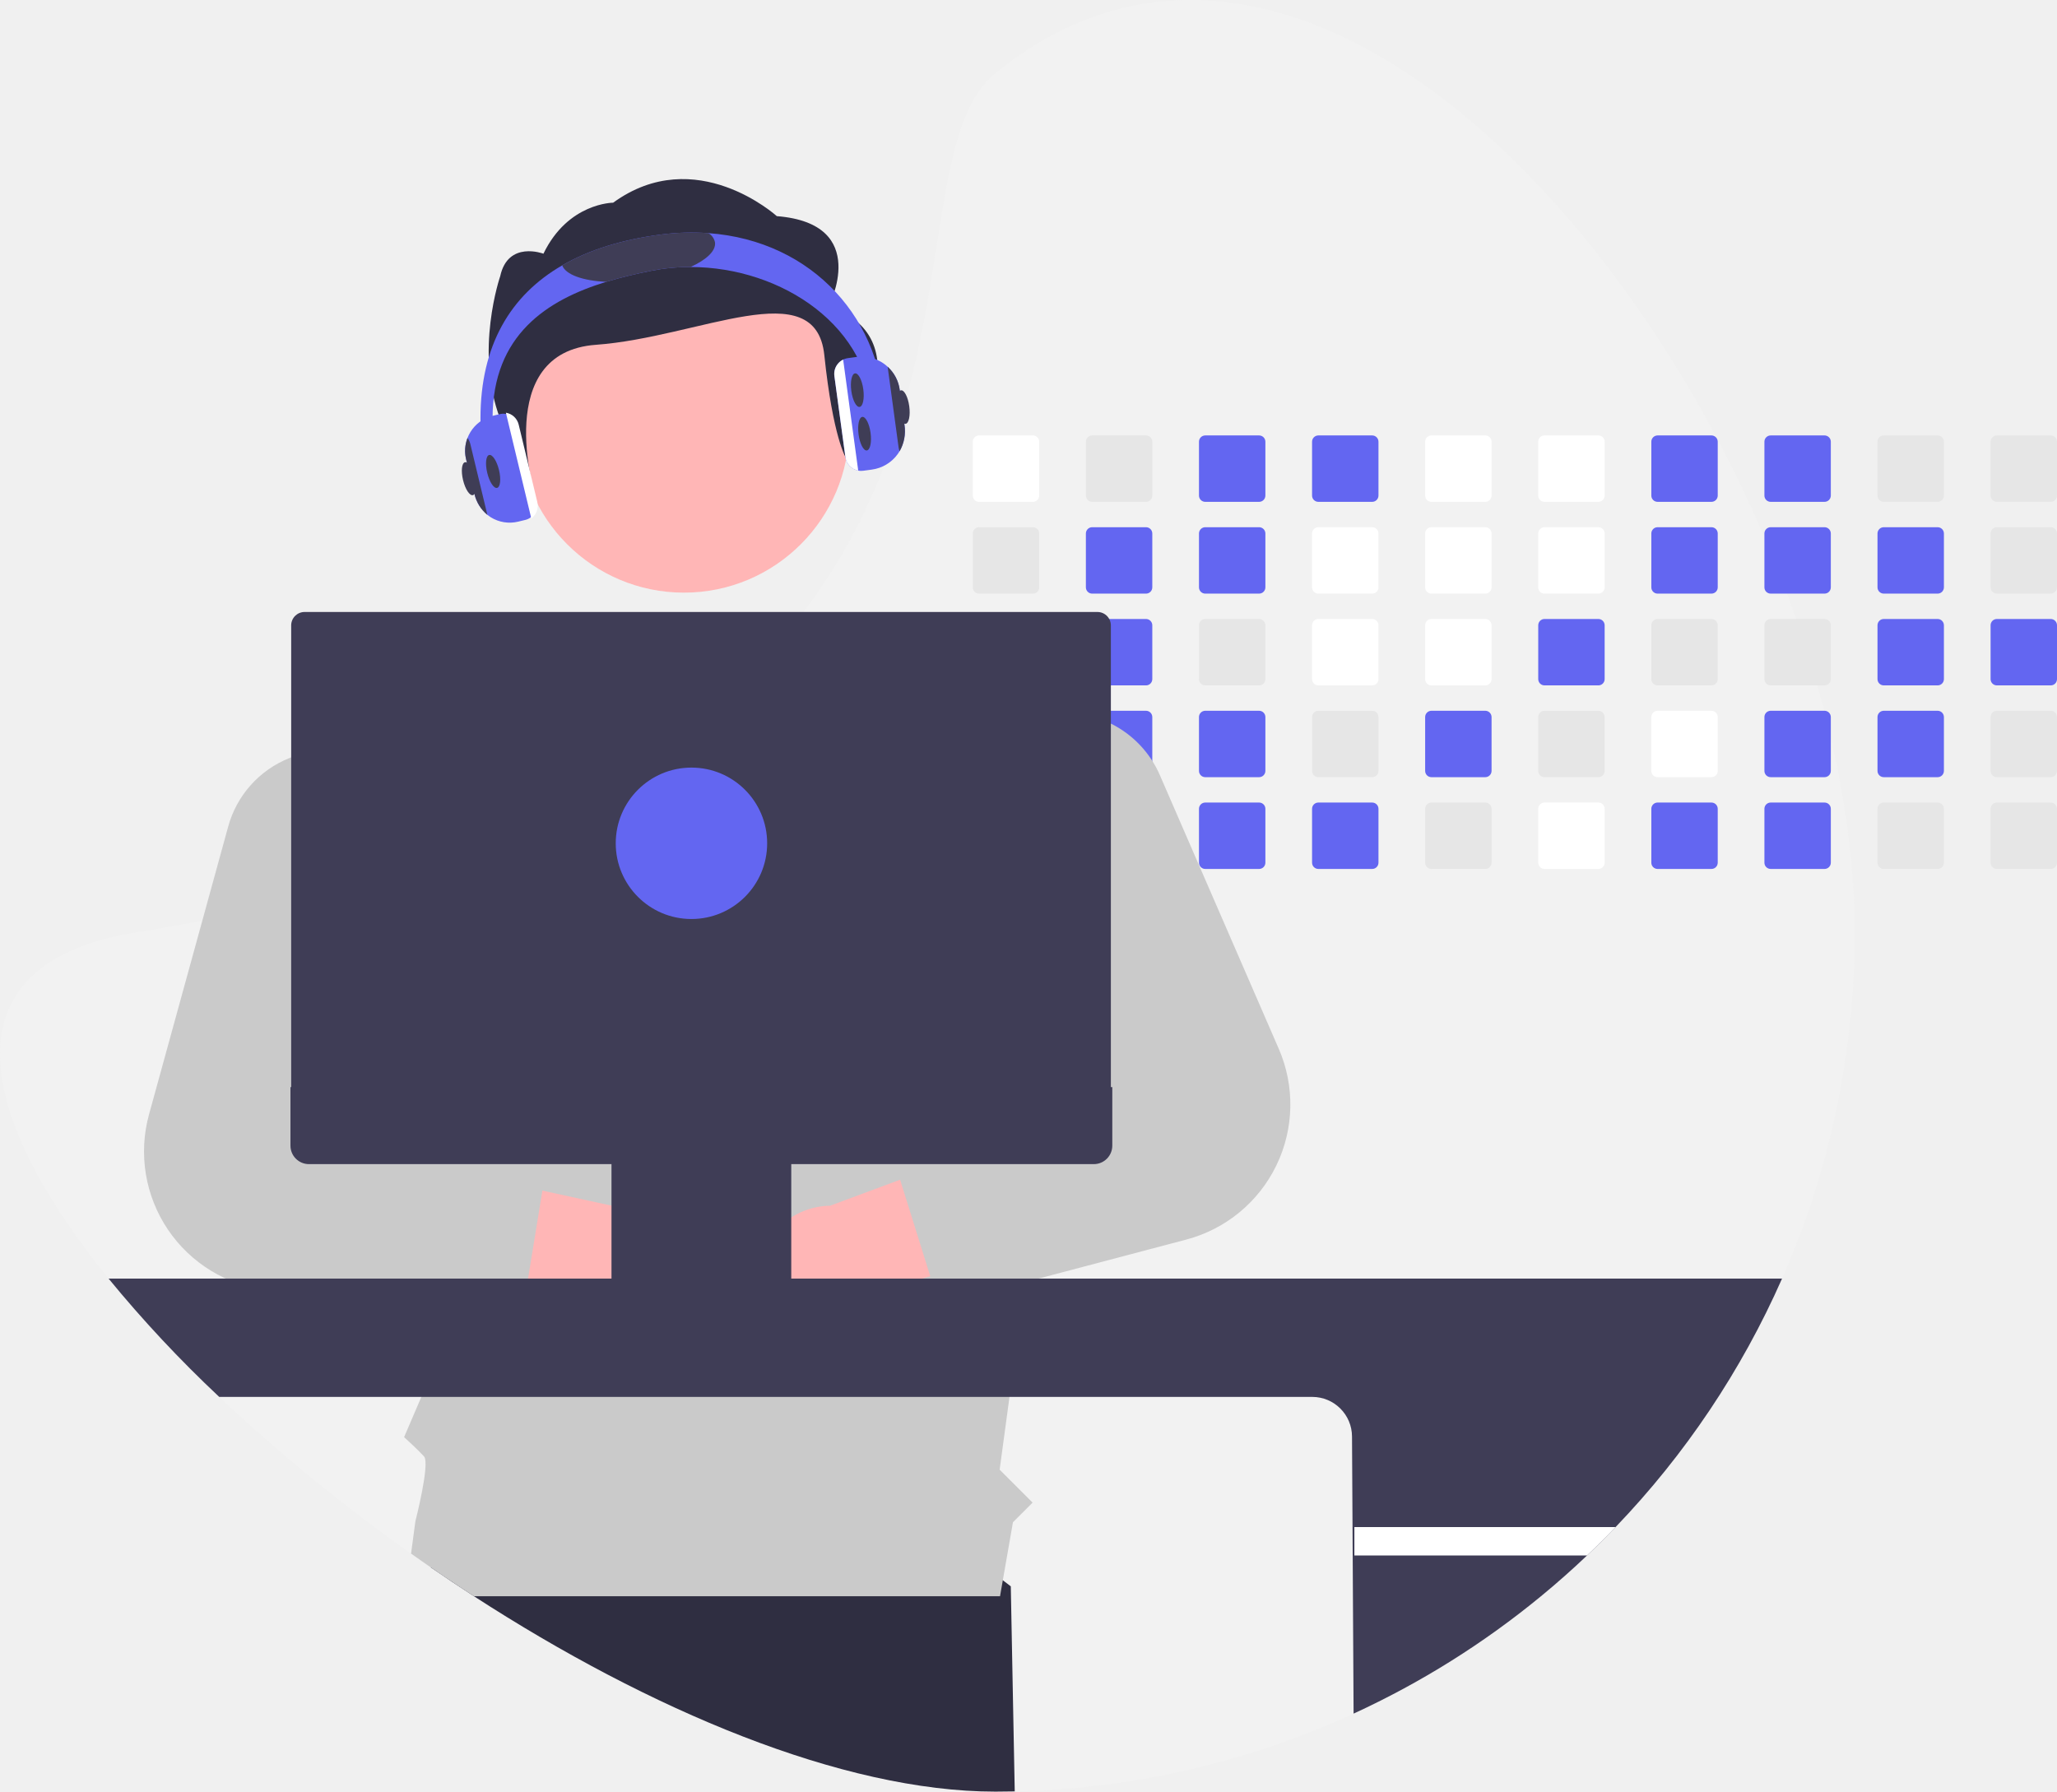
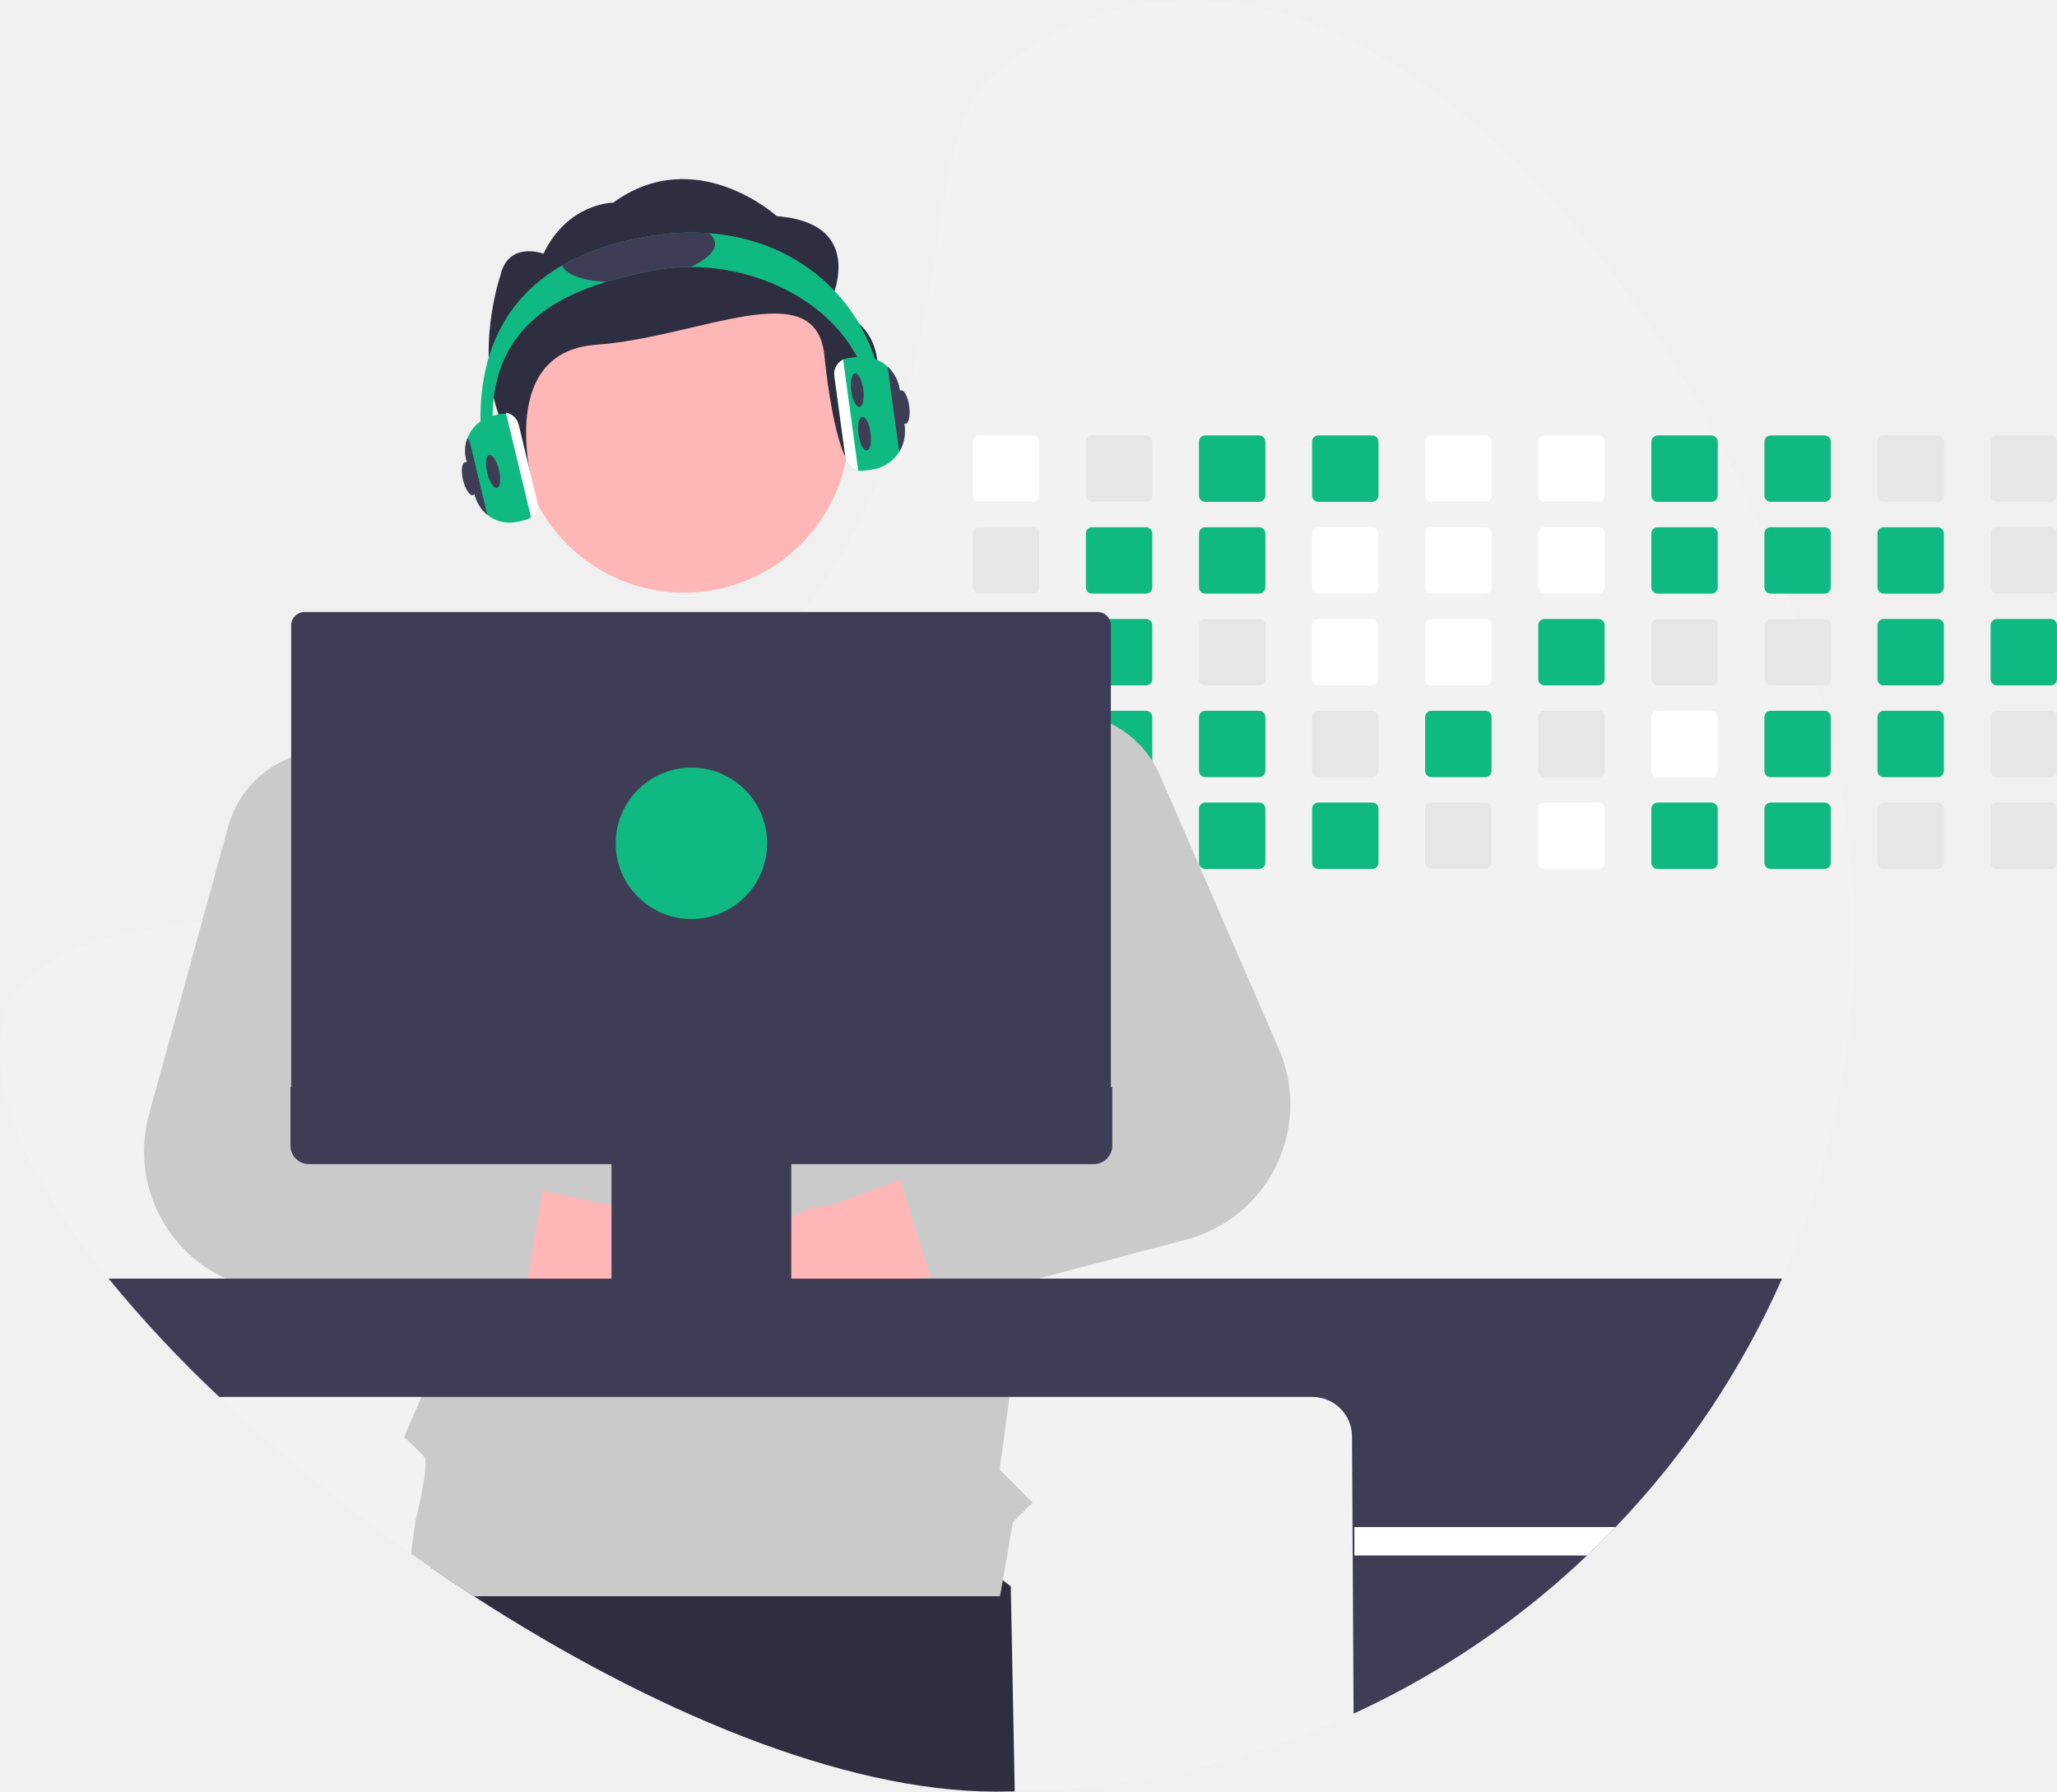
<svg xmlns="http://www.w3.org/2000/svg" data-name="Layer 1" viewBox="0 0 850.538 740.83">
  <path d="M941.609,465.125a354.21,354.21,0,0,1-98.85,245.9q-5.745,6.015-11.8,11.74-9.225,8.775-19.07,16.87a353.934,353.934,0,0,1-217.58,80.69q-3.975.09-7.98.09c-63.43,0-143.21-33.88-215.61-80.78q-8.985-5.82-17.81-11.91-4.125-2.82-8.21-5.72a730.43,730.43,0,0,1-79.32-64.8,514.116,514.116,0,0,1-45.75-48.92c-55.63-68.62-67.9-130.45,11.41-143.16q14.085-2.25,27.34-4.81,19.2-3.69,36.75-7.97,23.64-5.745,44.42-12.46,6.99-2.25,13.66-4.59c65.74-23.09,109.74-53.2,139.69-85.87q7.62-8.295,14.05-16.79a236.055,236.055,0,0,0,17.83-27.12,254.898,254.898,0,0,0,18.41-41.05l.27-.78c23.83-68.74,16.58-132.5,42.87-153.84,112.38-91.23,252.29,38.69,317.96,191.9q4.965,11.58,9.34,23.3,1.965,5.235,3.79,10.49,4.8,13.695,8.71,27.46,1.5,5.25,2.86,10.49c.97,3.77,1.9,7.53,2.76,11.29C938.139,412.305,941.609,439.455,941.609,465.125Z" transform="translate(-174.731 -79.58524)" fill="#f2f2f2" />
  <path d="M594.309,820.325q-3.975.09-7.98.09c-63.43,0-143.21-33.88-215.61-80.78q-8.985-5.82-17.81-11.91l5.16-31.4,156.21-20.74,78.4,59.95Z" transform="translate(-174.731 -79.58524)" fill="#2f2e41" />
  <path d="M601.829,259.635h-22.26a2.601,2.601,0,0,0-2.6,2.6v22.27a2.593,2.593,0,0,0,2.6,2.59h22.26a2.599,2.599,0,0,0,2.6-2.59v-22.27A2.608,2.608,0,0,0,601.829,259.635Z" transform="translate(-174.731 -79.58524)" fill="#fff" />
  <path d="M601.829,297.585h-22.26a2.601,2.601,0,0,0-2.6,2.6v22.27a2.593,2.593,0,0,0,2.6,2.59h22.26a2.599,2.599,0,0,0,2.6-2.59v-22.27A2.608,2.608,0,0,0,601.829,297.585Z" transform="translate(-174.731 -79.58524)" fill="#e6e6e6" />
  <path d="M601.829,335.535h-22.26a2.601,2.601,0,0,0-2.6,2.6v22.26a2.595,2.595,0,0,0,2.6,2.6h22.26a2.601,2.601,0,0,0,2.6-2.6v-22.26A2.608,2.608,0,0,0,601.829,335.535Z" transform="translate(-174.731 -79.58524)" fill="#e6e6e6" />
  <path d="M604.389,375.625a2.617,2.617,0,0,0-2.56-2.14h-22.26a2.601,2.601,0,0,0-2.6,2.6v22.26a2.595,2.595,0,0,0,2.6,2.6h22.26a2.601,2.601,0,0,0,2.6-2.6v-22.26A2.313,2.313,0,0,0,604.389,375.625Z" transform="translate(-174.731 -79.58524)" fill="#e6e6e6" />
  <path d="M602.839,411.635a2.634,2.634,0,0,0-1.01-.2h-22.26a2.595,2.595,0,0,0-2.6,2.6v22.26a2.588,2.588,0,0,0,2.6,2.6h22.26a2.601,2.601,0,0,0,2.6-2.6v-22.26A2.616,2.616,0,0,0,602.839,411.635Z" transform="translate(-174.731 -79.58524)" fill="#e6e6e6" />
  <path d="M648.589,259.635h-22.26a2.601,2.601,0,0,0-2.6,2.6v22.27a2.593,2.593,0,0,0,2.6,2.59h22.26a2.599,2.599,0,0,0,2.6-2.59v-22.27A2.608,2.608,0,0,0,648.589,259.635Z" transform="translate(-174.731 -79.58524)" fill="#e6e6e6" />
-   <path d="M648.589,297.585h-22.26a2.601,2.601,0,0,0-2.6,2.6v22.27a2.593,2.593,0,0,0,2.6,2.59h22.26a2.599,2.599,0,0,0,2.6-2.59v-22.27A2.608,2.608,0,0,0,648.589,297.585Z" transform="translate(-174.731 -79.58524)" fill="#6366f1" />
-   <path d="M648.589,335.535h-22.26a2.601,2.601,0,0,0-2.6,2.6v22.26a2.595,2.595,0,0,0,2.6,2.6h22.26a2.601,2.601,0,0,0,2.6-2.6v-22.26A2.608,2.608,0,0,0,648.589,335.535Z" transform="translate(-174.731 -79.58524)" fill="#6366f1" />
-   <path d="M648.589,373.485h-22.26a2.593,2.593,0,0,0-2.46,1.78,2.478,2.478,0,0,0-.14.82v22.26a2.595,2.595,0,0,0,2.6,2.6h22.26a2.601,2.601,0,0,0,2.6-2.6v-22.26A2.608,2.608,0,0,0,648.589,373.485Z" transform="translate(-174.731 -79.58524)" fill="#6366f1" />
+   <path d="M648.589,297.585h-22.26a2.601,2.601,0,0,0-2.6,2.6v22.27a2.593,2.593,0,0,0,2.6,2.59h22.26a2.599,2.599,0,0,0,2.6-2.59v-22.27A2.608,2.608,0,0,0,648.589,297.585Z" transform="translate(-174.731 -79.58524)" fill="#10b981" />
+   <path d="M648.589,335.535h-22.26a2.601,2.601,0,0,0-2.6,2.6v22.26a2.595,2.595,0,0,0,2.6,2.6h22.26a2.601,2.601,0,0,0,2.6-2.6v-22.26A2.608,2.608,0,0,0,648.589,335.535Z" transform="translate(-174.731 -79.58524)" fill="#10b981" />
+   <path d="M648.589,373.485h-22.26a2.593,2.593,0,0,0-2.46,1.78,2.478,2.478,0,0,0-.14.82v22.26a2.595,2.595,0,0,0,2.6,2.6h22.26a2.601,2.601,0,0,0,2.6-2.6v-22.26A2.608,2.608,0,0,0,648.589,373.485Z" transform="translate(-174.731 -79.58524)" fill="#10b981" />
  <path d="M648.589,411.435h-22.26a2.595,2.595,0,0,0-2.6,2.6v22.26a2.595,2.595,0,0,0,2.6,2.6h22.26a2.601,2.601,0,0,0,2.6-2.6v-22.26A2.601,2.601,0,0,0,648.589,411.435Z" transform="translate(-174.731 -79.58524)" fill="#e6e6e6" />
-   <path d="M695.349,259.635h-22.26a2.601,2.601,0,0,0-2.6,2.6v22.27a2.593,2.593,0,0,0,2.6,2.59h22.26a2.599,2.599,0,0,0,2.6-2.59v-22.27A2.608,2.608,0,0,0,695.349,259.635Z" transform="translate(-174.731 -79.58524)" fill="#6366f1" />
-   <path d="M695.349,297.585h-22.26a2.601,2.601,0,0,0-2.6,2.6v22.27a2.593,2.593,0,0,0,2.6,2.59h22.26a2.599,2.599,0,0,0,2.6-2.59v-22.27A2.608,2.608,0,0,0,695.349,297.585Z" transform="translate(-174.731 -79.58524)" fill="#6366f1" />
+   <path d="M695.349,259.635h-22.26a2.601,2.601,0,0,0-2.6,2.6v22.27a2.593,2.593,0,0,0,2.6,2.59h22.26a2.599,2.599,0,0,0,2.6-2.59v-22.27A2.608,2.608,0,0,0,695.349,259.635Z" transform="translate(-174.731 -79.58524)" fill="#10b981" />
+   <path d="M695.349,297.585h-22.26a2.601,2.601,0,0,0-2.6,2.6v22.27a2.593,2.593,0,0,0,2.6,2.59h22.26a2.599,2.599,0,0,0,2.6-2.59v-22.27A2.608,2.608,0,0,0,695.349,297.585Z" transform="translate(-174.731 -79.58524)" fill="#10b981" />
  <path d="M695.349,335.535h-22.26a2.601,2.601,0,0,0-2.6,2.6v22.26a2.595,2.595,0,0,0,2.6,2.6h22.26a2.601,2.601,0,0,0,2.6-2.6v-22.26A2.608,2.608,0,0,0,695.349,335.535Z" transform="translate(-174.731 -79.58524)" fill="#e6e6e6" />
-   <path d="M695.349,373.485h-22.26a2.601,2.601,0,0,0-2.6,2.6v22.26a2.595,2.595,0,0,0,2.6,2.6h22.26a2.601,2.601,0,0,0,2.6-2.6v-22.26A2.608,2.608,0,0,0,695.349,373.485Z" transform="translate(-174.731 -79.58524)" fill="#6366f1" />
-   <path d="M695.349,411.435h-22.26a2.595,2.595,0,0,0-2.6,2.6v22.26a2.595,2.595,0,0,0,2.6,2.6h22.26a2.601,2.601,0,0,0,2.6-2.6v-22.26A2.601,2.601,0,0,0,695.349,411.435Z" transform="translate(-174.731 -79.58524)" fill="#6366f1" />
-   <path d="M742.109,259.635h-22.26a2.601,2.601,0,0,0-2.6,2.6v22.27a2.593,2.593,0,0,0,2.6,2.59h22.26a2.599,2.599,0,0,0,2.6-2.59v-22.27A2.608,2.608,0,0,0,742.109,259.635Z" transform="translate(-174.731 -79.58524)" fill="#6366f1" />
+   <path d="M695.349,373.485h-22.26a2.601,2.601,0,0,0-2.6,2.6v22.26a2.595,2.595,0,0,0,2.6,2.6h22.26a2.601,2.601,0,0,0,2.6-2.6v-22.26A2.608,2.608,0,0,0,695.349,373.485Z" transform="translate(-174.731 -79.58524)" fill="#10b981" />
+   <path d="M695.349,411.435h-22.26a2.595,2.595,0,0,0-2.6,2.6v22.26a2.595,2.595,0,0,0,2.6,2.6h22.26a2.601,2.601,0,0,0,2.6-2.6v-22.26A2.601,2.601,0,0,0,695.349,411.435Z" transform="translate(-174.731 -79.58524)" fill="#10b981" />
+   <path d="M742.109,259.635h-22.26a2.601,2.601,0,0,0-2.6,2.6v22.27a2.593,2.593,0,0,0,2.6,2.59h22.26a2.599,2.599,0,0,0,2.6-2.59v-22.27A2.608,2.608,0,0,0,742.109,259.635Z" transform="translate(-174.731 -79.58524)" fill="#10b981" />
  <path d="M742.109,297.585h-22.26a2.601,2.601,0,0,0-2.6,2.6v22.27a2.593,2.593,0,0,0,2.6,2.59h22.26a2.599,2.599,0,0,0,2.6-2.59v-22.27A2.608,2.608,0,0,0,742.109,297.585Z" transform="translate(-174.731 -79.58524)" fill="#fff" />
  <path d="M742.109,335.535h-22.26a2.601,2.601,0,0,0-2.6,2.6v22.26a2.595,2.595,0,0,0,2.6,2.6h22.26a2.601,2.601,0,0,0,2.6-2.6v-22.26A2.608,2.608,0,0,0,742.109,335.535Z" transform="translate(-174.731 -79.58524)" fill="#fff" />
  <path d="M742.109,373.485h-22.26a2.601,2.601,0,0,0-2.6,2.6v22.26a2.595,2.595,0,0,0,2.6,2.6h22.26a2.601,2.601,0,0,0,2.6-2.6v-22.26A2.608,2.608,0,0,0,742.109,373.485Z" transform="translate(-174.731 -79.58524)" fill="#e6e6e6" />
-   <path d="M742.109,411.435h-22.26a2.595,2.595,0,0,0-2.6,2.6v22.26a2.595,2.595,0,0,0,2.6,2.6h22.26a2.601,2.601,0,0,0,2.6-2.6v-22.26A2.601,2.601,0,0,0,742.109,411.435Z" transform="translate(-174.731 -79.58524)" fill="#6366f1" />
+   <path d="M742.109,411.435h-22.26a2.595,2.595,0,0,0-2.6,2.6v22.26a2.595,2.595,0,0,0,2.6,2.6h22.26a2.601,2.601,0,0,0,2.6-2.6v-22.26A2.601,2.601,0,0,0,742.109,411.435Z" transform="translate(-174.731 -79.58524)" fill="#10b981" />
  <path d="M788.869,259.635h-22.27a2.599,2.599,0,0,0-2.59,2.6v22.27a2.591,2.591,0,0,0,2.59,2.59h22.27a2.599,2.599,0,0,0,2.6-2.59v-22.27A2.608,2.608,0,0,0,788.869,259.635Z" transform="translate(-174.731 -79.58524)" fill="#fff" />
  <path d="M788.869,297.585h-22.27a2.599,2.599,0,0,0-2.59,2.6v22.27a2.59,2.59,0,0,0,2.59,2.59h22.27a2.599,2.599,0,0,0,2.6-2.59v-22.27A2.608,2.608,0,0,0,788.869,297.585Z" transform="translate(-174.731 -79.58524)" fill="#fff" />
  <path d="M788.869,335.535h-22.27a2.599,2.599,0,0,0-2.59,2.6v22.26a2.593,2.593,0,0,0,2.59,2.6h22.27a2.601,2.601,0,0,0,2.6-2.6v-22.26A2.608,2.608,0,0,0,788.869,335.535Z" transform="translate(-174.731 -79.58524)" fill="#fff" />
-   <path d="M788.869,373.485h-22.27a2.599,2.599,0,0,0-2.59,2.6v22.26a2.593,2.593,0,0,0,2.59,2.6h22.27a2.601,2.601,0,0,0,2.6-2.6v-22.26A2.608,2.608,0,0,0,788.869,373.485Z" transform="translate(-174.731 -79.58524)" fill="#6366f1" />
+   <path d="M788.869,373.485h-22.27a2.599,2.599,0,0,0-2.59,2.6v22.26a2.593,2.593,0,0,0,2.59,2.6h22.27a2.601,2.601,0,0,0,2.6-2.6v-22.26A2.608,2.608,0,0,0,788.869,373.485Z" transform="translate(-174.731 -79.58524)" fill="#10b981" />
  <path d="M788.869,411.435h-22.27a2.593,2.593,0,0,0-2.59,2.6v22.26a2.593,2.593,0,0,0,2.59,2.6h22.27a2.601,2.601,0,0,0,2.6-2.6v-22.26A2.601,2.601,0,0,0,788.869,411.435Z" transform="translate(-174.731 -79.58524)" fill="#e6e6e6" />
  <path d="M835.629,259.635h-22.27a2.599,2.599,0,0,0-2.59,2.6v22.27a2.591,2.591,0,0,0,2.59,2.59h22.27a2.599,2.599,0,0,0,2.6-2.59v-22.27A2.608,2.608,0,0,0,835.629,259.635Z" transform="translate(-174.731 -79.58524)" fill="#fff" />
  <path d="M835.629,297.585h-22.27a2.599,2.599,0,0,0-2.59,2.6v22.27a2.59,2.59,0,0,0,2.59,2.59h22.27a2.599,2.599,0,0,0,2.6-2.59v-22.27A2.608,2.608,0,0,0,835.629,297.585Z" transform="translate(-174.731 -79.58524)" fill="#fff" />
-   <path d="M835.629,335.535h-22.27a2.599,2.599,0,0,0-2.59,2.6v22.26a2.593,2.593,0,0,0,2.59,2.6h22.27a2.601,2.601,0,0,0,2.6-2.6v-22.26A2.608,2.608,0,0,0,835.629,335.535Z" transform="translate(-174.731 -79.58524)" fill="#6366f1" />
+   <path d="M835.629,335.535h-22.27a2.599,2.599,0,0,0-2.59,2.6v22.26a2.593,2.593,0,0,0,2.59,2.6h22.27a2.601,2.601,0,0,0,2.6-2.6v-22.26A2.608,2.608,0,0,0,835.629,335.535Z" transform="translate(-174.731 -79.58524)" fill="#10b981" />
  <path d="M835.629,373.485h-22.27a2.599,2.599,0,0,0-2.59,2.6v22.26a2.593,2.593,0,0,0,2.59,2.6h22.27a2.601,2.601,0,0,0,2.6-2.6v-22.26A2.608,2.608,0,0,0,835.629,373.485Z" transform="translate(-174.731 -79.58524)" fill="#e6e6e6" />
  <path d="M835.629,411.435h-22.27a2.593,2.593,0,0,0-2.59,2.6v22.26a2.593,2.593,0,0,0,2.59,2.6h22.27a2.601,2.601,0,0,0,2.6-2.6v-22.26A2.601,2.601,0,0,0,835.629,411.435Z" transform="translate(-174.731 -79.58524)" fill="#fff" />
-   <path d="M882.389,259.635h-22.27a2.599,2.599,0,0,0-2.59,2.6v22.27a2.591,2.591,0,0,0,2.59,2.59h22.27a2.599,2.599,0,0,0,2.6-2.59v-22.27A2.608,2.608,0,0,0,882.389,259.635Z" transform="translate(-174.731 -79.58524)" fill="#6366f1" />
-   <path d="M882.389,297.585h-22.27a2.599,2.599,0,0,0-2.59,2.6v22.27a2.59,2.59,0,0,0,2.59,2.59h22.27a2.599,2.599,0,0,0,2.6-2.59v-22.27A2.608,2.608,0,0,0,882.389,297.585Z" transform="translate(-174.731 -79.58524)" fill="#6366f1" />
+   <path d="M882.389,259.635h-22.27a2.599,2.599,0,0,0-2.59,2.6v22.27a2.591,2.591,0,0,0,2.59,2.59h22.27a2.599,2.599,0,0,0,2.6-2.59v-22.27A2.608,2.608,0,0,0,882.389,259.635Z" transform="translate(-174.731 -79.58524)" fill="#10b981" />
+   <path d="M882.389,297.585h-22.27a2.599,2.599,0,0,0-2.59,2.6v22.27a2.59,2.59,0,0,0,2.59,2.59h22.27a2.599,2.599,0,0,0,2.6-2.59v-22.27A2.608,2.608,0,0,0,882.389,297.585Z" transform="translate(-174.731 -79.58524)" fill="#10b981" />
  <path d="M882.389,335.535h-22.27a2.599,2.599,0,0,0-2.59,2.6v22.26a2.593,2.593,0,0,0,2.59,2.6h22.27a2.601,2.601,0,0,0,2.6-2.6v-22.26A2.608,2.608,0,0,0,882.389,335.535Z" transform="translate(-174.731 -79.58524)" fill="#e6e6e6" />
  <path d="M882.389,373.485h-22.27a2.599,2.599,0,0,0-2.59,2.6v22.26a2.593,2.593,0,0,0,2.59,2.6h22.27a2.601,2.601,0,0,0,2.6-2.6v-22.26A2.608,2.608,0,0,0,882.389,373.485Z" transform="translate(-174.731 -79.58524)" fill="#fff" />
-   <path d="M882.389,411.435h-22.27a2.593,2.593,0,0,0-2.59,2.6v22.26a2.593,2.593,0,0,0,2.59,2.6h22.27a2.601,2.601,0,0,0,2.6-2.6v-22.26A2.601,2.601,0,0,0,882.389,411.435Z" transform="translate(-174.731 -79.58524)" fill="#6366f1" />
-   <path d="M929.149,259.635h-22.27a2.599,2.599,0,0,0-2.59,2.6v22.27a2.591,2.591,0,0,0,2.59,2.59h22.27a2.599,2.599,0,0,0,2.6-2.59v-22.27A2.608,2.608,0,0,0,929.149,259.635Z" transform="translate(-174.731 -79.58524)" fill="#6366f1" />
-   <path d="M929.149,297.585h-22.27a2.599,2.599,0,0,0-2.59,2.6v22.27a2.59,2.59,0,0,0,2.59,2.59h22.27a2.599,2.599,0,0,0,2.6-2.59v-22.27A2.608,2.608,0,0,0,929.149,297.585Z" transform="translate(-174.731 -79.58524)" fill="#6366f1" />
+   <path d="M882.389,411.435h-22.27a2.593,2.593,0,0,0-2.59,2.6v22.26a2.593,2.593,0,0,0,2.59,2.6h22.27a2.601,2.601,0,0,0,2.6-2.6v-22.26A2.601,2.601,0,0,0,882.389,411.435Z" transform="translate(-174.731 -79.58524)" fill="#10b981" />
+   <path d="M929.149,259.635h-22.27a2.599,2.599,0,0,0-2.59,2.6v22.27a2.591,2.591,0,0,0,2.59,2.59h22.27a2.599,2.599,0,0,0,2.6-2.59v-22.27A2.608,2.608,0,0,0,929.149,259.635Z" transform="translate(-174.731 -79.58524)" fill="#10b981" />
+   <path d="M929.149,297.585h-22.27a2.599,2.599,0,0,0-2.59,2.6v22.27a2.59,2.59,0,0,0,2.59,2.59h22.27a2.599,2.599,0,0,0,2.6-2.59v-22.27A2.608,2.608,0,0,0,929.149,297.585Z" transform="translate(-174.731 -79.58524)" fill="#10b981" />
  <path d="M929.149,335.535h-22.27a2.599,2.599,0,0,0-2.59,2.6v22.26a2.593,2.593,0,0,0,2.59,2.6h22.27a2.601,2.601,0,0,0,2.6-2.6v-22.26A2.608,2.608,0,0,0,929.149,335.535Z" transform="translate(-174.731 -79.58524)" fill="#e6e6e6" />
-   <path d="M929.149,373.485h-22.27a2.599,2.599,0,0,0-2.59,2.6v22.26a2.593,2.593,0,0,0,2.59,2.6h22.27a2.601,2.601,0,0,0,2.6-2.6v-22.26A2.608,2.608,0,0,0,929.149,373.485Z" transform="translate(-174.731 -79.58524)" fill="#6366f1" />
-   <path d="M929.149,411.435h-22.27a2.593,2.593,0,0,0-2.59,2.6v22.26a2.593,2.593,0,0,0,2.59,2.6h22.27a2.601,2.601,0,0,0,2.6-2.6v-22.26A2.601,2.601,0,0,0,929.149,411.435Z" transform="translate(-174.731 -79.58524)" fill="#6366f1" />
+   <path d="M929.149,373.485h-22.27a2.599,2.599,0,0,0-2.59,2.6v22.26a2.593,2.593,0,0,0,2.59,2.6h22.27a2.601,2.601,0,0,0,2.6-2.6v-22.26A2.608,2.608,0,0,0,929.149,373.485Z" transform="translate(-174.731 -79.58524)" fill="#10b981" />
+   <path d="M929.149,411.435h-22.27a2.593,2.593,0,0,0-2.59,2.6v22.26a2.593,2.593,0,0,0,2.59,2.6h22.27a2.601,2.601,0,0,0,2.6-2.6v-22.26A2.601,2.601,0,0,0,929.149,411.435Z" transform="translate(-174.731 -79.58524)" fill="#10b981" />
  <path d="M975.909,259.635h-22.27a2.599,2.599,0,0,0-2.59,2.6v22.27a2.591,2.591,0,0,0,2.59,2.59h22.27a2.599,2.599,0,0,0,2.6-2.59v-22.27A2.608,2.608,0,0,0,975.909,259.635Z" transform="translate(-174.731 -79.58524)" fill="#e6e6e6" />
-   <path d="M975.909,297.585h-22.27a2.599,2.599,0,0,0-2.59,2.6v22.27a2.59,2.59,0,0,0,2.59,2.59h22.27a2.599,2.599,0,0,0,2.6-2.59v-22.27A2.608,2.608,0,0,0,975.909,297.585Z" transform="translate(-174.731 -79.58524)" fill="#6366f1" />
-   <path d="M975.909,335.535h-22.27a2.599,2.599,0,0,0-2.59,2.6v22.26a2.593,2.593,0,0,0,2.59,2.6h22.27a2.601,2.601,0,0,0,2.6-2.6v-22.26A2.608,2.608,0,0,0,975.909,335.535Z" transform="translate(-174.731 -79.58524)" fill="#6366f1" />
-   <path d="M975.909,373.485h-22.27a2.599,2.599,0,0,0-2.59,2.6v22.26a2.593,2.593,0,0,0,2.59,2.6h22.27a2.601,2.601,0,0,0,2.6-2.6v-22.26A2.608,2.608,0,0,0,975.909,373.485Z" transform="translate(-174.731 -79.58524)" fill="#6366f1" />
+   <path d="M975.909,297.585h-22.27a2.599,2.599,0,0,0-2.59,2.6v22.27a2.59,2.59,0,0,0,2.59,2.59h22.27a2.599,2.599,0,0,0,2.6-2.59v-22.27A2.608,2.608,0,0,0,975.909,297.585Z" transform="translate(-174.731 -79.58524)" fill="#10b981" />
+   <path d="M975.909,335.535h-22.27a2.599,2.599,0,0,0-2.59,2.6v22.26a2.593,2.593,0,0,0,2.59,2.6h22.27a2.601,2.601,0,0,0,2.6-2.6v-22.26A2.608,2.608,0,0,0,975.909,335.535Z" transform="translate(-174.731 -79.58524)" fill="#10b981" />
+   <path d="M975.909,373.485h-22.27a2.599,2.599,0,0,0-2.59,2.6v22.26a2.593,2.593,0,0,0,2.59,2.6h22.27a2.601,2.601,0,0,0,2.6-2.6v-22.26A2.608,2.608,0,0,0,975.909,373.485Z" transform="translate(-174.731 -79.58524)" fill="#10b981" />
  <path d="M975.909,411.435h-22.27a2.593,2.593,0,0,0-2.59,2.6v22.26a2.593,2.593,0,0,0,2.59,2.6h22.27a2.601,2.601,0,0,0,2.6-2.6v-22.26A2.601,2.601,0,0,0,975.909,411.435Z" transform="translate(-174.731 -79.58524)" fill="#e6e6e6" />
  <path d="M1022.669,259.635h-22.27a2.599,2.599,0,0,0-2.59,2.6v22.27a2.591,2.591,0,0,0,2.59,2.59h22.27a2.599,2.599,0,0,0,2.6-2.59v-22.27A2.608,2.608,0,0,0,1022.669,259.635Z" transform="translate(-174.731 -79.58524)" fill="#e6e6e6" />
  <path d="M1022.669,297.585h-22.27a2.599,2.599,0,0,0-2.59,2.6v22.27a2.591,2.591,0,0,0,2.59,2.59h22.27a2.599,2.599,0,0,0,2.6-2.59v-22.27A2.608,2.608,0,0,0,1022.669,297.585Z" transform="translate(-174.731 -79.58524)" fill="#e6e6e6" />
-   <path d="M1022.669,335.535h-22.27a2.599,2.599,0,0,0-2.59,2.6v22.26a2.593,2.593,0,0,0,2.59,2.6h22.27a2.601,2.601,0,0,0,2.6-2.6v-22.26A2.608,2.608,0,0,0,1022.669,335.535Z" transform="translate(-174.731 -79.58524)" fill="#6366f1" />
+   <path d="M1022.669,335.535h-22.27a2.599,2.599,0,0,0-2.59,2.6v22.26a2.593,2.593,0,0,0,2.59,2.6h22.27a2.601,2.601,0,0,0,2.6-2.6v-22.26A2.608,2.608,0,0,0,1022.669,335.535Z" transform="translate(-174.731 -79.58524)" fill="#10b981" />
  <path d="M1022.669,373.485h-22.27a2.599,2.599,0,0,0-2.59,2.6v22.26a2.593,2.593,0,0,0,2.59,2.6h22.27a2.601,2.601,0,0,0,2.6-2.6v-22.26A2.608,2.608,0,0,0,1022.669,373.485Z" transform="translate(-174.731 -79.58524)" fill="#e6e6e6" />
  <path d="M1022.669,411.435h-22.27a2.593,2.593,0,0,0-2.59,2.6v22.26a2.593,2.593,0,0,0,2.59,2.6h22.27a2.601,2.601,0,0,0,2.6-2.6v-22.26A2.601,2.601,0,0,0,1022.669,411.435Z" transform="translate(-174.731 -79.58524)" fill="#e6e6e6" />
  <polygon points="336.095 660.051 335.475 660.051 336.005 659.981 336.095 660.051" fill="#2f2e41" />
  <circle id="b6132315-04e2-4cdb-a713-107c9cd58b0b" data-name="ab6171fa-7d69-4734-b81c-8dff60f9761b" cx="282.814" cy="176.733" r="68.322" fill="#ffb6b6" />
  <path id="f4304bdd-ba2d-4fff-b404-410205410c5d-102" data-name="bf427902-b9bf-4946-b5d7-5c1c7e04535e" d="M517.377,206.226s17.869-34.161-21.444-37.266c0,0-33.515-30.402-67.676-5.558,0,0-18.633,0-28.823,21.086,0,0-14.655-5.558-17.876,9.317,0,0-10.723,31.055,0,59.005,10.723,27.95,14.285,31.055,14.285,31.055s-17.621-58.598,25.27-61.704,90.887-29.909,94.461,4.251,8.953,42.578,8.953,42.578S558.479,220.201,517.377,206.226Z" transform="translate(-174.731 -79.58524)" fill="#2f2e41" />
  <path d="M634.279,424.695l-.22,1.16-2.47,13.04-17.07,90.2-1.01,5.31-2.12,11.23-2.9,15.32-6.43,33.95-1.84,9.73-.69,3.65-.24,1.28-1.91,10.07-.58,3.04-4.66,34.53-4.07,30.09,13.62,13.62-8.12,8.12-5.33,30.53.01.07H370.719q-13.2-8.55-26.02-17.63l1.79-13.4s6.16-23.93,3.57-26.79c-2.58-2.86-8.24-7.97-8.24-7.97l7.13-16.64.99-2.31-1.66-34.43-.04-.83-.55-11.35-.07-1.46-.11-2.19-2.11-43.68-.04-.72-.64-13.24-.6-12.59-.26-5.31-2.57-53.13-1.74-36.08-1.52-31.41,6.11-2.07,65.35-22.21,27.07-35.19,56.34.42,27.58.21,46.02,42.68,10.47,5,.08.04,7.51,3.59,19.04,9.09,20.13,9.62,10.33,4.93Z" transform="translate(-174.731 -79.58524)" fill="#cacaca" />
  <path d="M443.84,637.136a30.286,30.286,0,0,1-40.664-22.43L296.617,599.588l37.043-41.902,95.511,20.78a30.45,30.45,0,0,1,14.669,58.67Z" transform="translate(-174.731 -79.58524)" fill="#ffb6b6" />
  <path d="M396.329,560.955a13.522,13.522,0,0,0-7.89-4.87l-43.72-9.09-4.49-.93a18.933,18.933,0,0,1-12.53-9.07,19.161,19.161,0,0,1-2.45-7.9,18.895,18.895,0,0,1,.89-7.48l15.15-45.65,9.83-29.62a41.792,41.792,0,0,0,2.09-11.05,43.349,43.349,0,0,0-9.07-28.89,42.693,42.693,0,0,0-49.01-13.64c-.25.09-.51.19-.76.29a42.583,42.583,0,0,0-25.31,28.41l-10.68,38.85-22.03,80.09a57.766,57.766,0,0,0,48.96,72.68l62.97,7.38,29.14,3.42a13.497,13.497,0,0,0,14.84-10.73,4.895,4.895,0,0,0,.11-.55l.7-4.32,5.93-36.38.06-.37A13.475,13.475,0,0,0,396.329,560.955Z" transform="translate(-174.731 -79.58524)" fill="#cacaca" />
  <path d="M511.714,638.302a30.286,30.286,0,0,0,37.094-27.94l103.362-29.994L609.588,544.109l-91.626,34.041a30.45,30.45,0,0,0-6.249,60.152Z" transform="translate(-174.731 -79.58524)" fill="#ffb6b6" />
  <path d="M703.489,513.275,654.329,400.135a42.819,42.819,0,0,0-20.27-21.35,43.356,43.356,0,0,0-8.78-3.2c-.47-.12-.94-.23-1.41-.32a42.132,42.132,0,0,0-19.48.36,42.814,42.814,0,0,0-27.34,21.73,1.004,1.004,0,0,0-.08.14,43.1,43.1,0,0,0-.37,38.85l.61,1.22,34.74,69.77a18.9,18.9,0,0,1-10.5,26.19l-2.44.88-43.88,15.85a13.497,13.497,0,0,0-8.33,16.79l.11.35,12.3,39.36c.06.18.12.36.19.54a7.054,7.054,0,0,0,.4.99,13.482,13.482,0,0,0,15.81,7.53l23.68-6.25,4.83-1.28,61.15-16.15a57.76,57.76,0,0,0,38.22-78.86Z" transform="translate(-174.731 -79.58524)" fill="#cacaca" />
  <path d="M219.629,608.285a514.116,514.116,0,0,0,45.75,48.92h451.97a16.446,16.446,0,0,1,16.42,16.43l.65,114.53a355.43,355.43,0,0,0,77.47-48.53q9.84-8.085,19.07-16.87,6.045-5.73,11.8-11.74a355.629,355.629,0,0,0,68.82-102.74Z" transform="translate(-174.731 -79.58524)" fill="#3f3d56" />
  <path d="M842.759,711.025q-5.745,6.015-11.8,11.74H734.749v-11.74Z" transform="translate(-174.731 -79.58524)" fill="#fff" />
  <path d="M633.379,335.535a5.538,5.538,0,0,0-4.87-2.9H300.669a5.555,5.555,0,0,0-5.54,5.55v196.22H634.059V338.185A5.385,5.385,0,0,0,633.379,335.535Z" transform="translate(-174.731 -79.58524)" fill="#3f3d56" />
  <path d="M294.832,529.092V553.306a7.644,7.644,0,0,0,7.644,7.644H427.573v47.787h-1.662a.993.993,0,0,0-.993.993v3.324a.993.993,0,0,0,.993.993h77.658a.993.993,0,0,0,.993-.993v-3.324a.993.993,0,0,0-.993-.993h-1.662V560.95H627.004a7.644,7.644,0,0,0,7.644-7.644V529.092Z" transform="translate(-174.731 -79.58524)" fill="#3f3d56" />
-   <circle cx="285.903" cy="348.704" r="31.306" fill="#6366f1" />
-   <path d="M540.399,252.585h-5c0-37.8-37.41-62.57-75.15-62.59a82.382,82.382,0,0,0-16.35,1.59c-6.06,1.21-12.35,2.66-18.53,4.55-24.37,7.47-46.97,21.91-46.97,56.45a78.591,78.591,0,0,0,2.54,19.88l-4.84,1.26a83.876,83.876,0,0,1-2.7-21.14c0-30.18,12.39-50.91,33.79-63.27,11.25-6.5,24.98-10.69,40.71-12.73a97.131,97.131,0,0,1,19.75-.6C511.049,179.105,540.399,212.385,540.399,252.585Z" transform="translate(-174.731 -79.58524)" fill="#6366f1" />
-   <path d="M548.729,255.355l-1.97-14.56a15.71,15.71,0,0,0-5-9.56,15.816,15.816,0,0,0-13.25-4l-3.13.43a6.524,6.524,0,0,0-4.35,2.53,6.548,6.548,0,0,0-1.29,4.87l4.55,33.54a6.577,6.577,0,0,0,5.3,5.57,6.154,6.154,0,0,0,1.22.12,6.499,6.499,0,0,0,.88-.06l3.5-.47a15.791,15.791,0,0,0,10.74-6.43c.27-.38.53-.77.77-1.17A16.748,16.748,0,0,0,548.729,255.355Z" transform="translate(-174.731 -79.58524)" fill="#6366f1" />
+   <circle cx="285.903" cy="348.704" r="31.306" fill="#10b981" />
+   <path d="M540.399,252.585h-5c0-37.8-37.41-62.57-75.15-62.59a82.382,82.382,0,0,0-16.35,1.59c-6.06,1.21-12.35,2.66-18.53,4.55-24.37,7.47-46.97,21.91-46.97,56.45a78.591,78.591,0,0,0,2.54,19.88l-4.84,1.26a83.876,83.876,0,0,1-2.7-21.14c0-30.18,12.39-50.91,33.79-63.27,11.25-6.5,24.98-10.69,40.71-12.73a97.131,97.131,0,0,1,19.75-.6C511.049,179.105,540.399,212.385,540.399,252.585Z" transform="translate(-174.731 -79.58524)" fill="#10b981" />
+   <path d="M548.729,255.355l-1.97-14.56a15.71,15.71,0,0,0-5-9.56,15.816,15.816,0,0,0-13.25-4l-3.13.43a6.524,6.524,0,0,0-4.35,2.53,6.548,6.548,0,0,0-1.29,4.87l4.55,33.54a6.577,6.577,0,0,0,5.3,5.57,6.154,6.154,0,0,0,1.22.12,6.499,6.499,0,0,0,.88-.06l3.5-.47a15.791,15.791,0,0,0,10.74-6.43c.27-.38.53-.77.77-1.17A16.748,16.748,0,0,0,548.729,255.355Z" transform="translate(-174.731 -79.58524)" fill="#10b981" />
  <path d="M523.359,228.275a6.432,6.432,0,0,0-2.33,1.92,6.548,6.548,0,0,0-1.29,4.87l4.55,33.54a6.577,6.577,0,0,0,5.3,5.57Z" transform="translate(-174.731 -79.58524)" fill="#fff" />
  <path d="M548.729,255.355l-1.97-14.56a15.71,15.71,0,0,0-5-9.56l4.53,33.37a6.176,6.176,0,0,0,.41,1.56A16.748,16.748,0,0,0,548.729,255.355Z" transform="translate(-174.731 -79.58524)" fill="#3f3d56" />
  <ellipse cx="532.218" cy="258.909" rx="2.5" ry="7" transform="translate(-204.7047 -5.69071) rotate(-7.72549)" fill="#3f3d56" />
  <ellipse cx="529.218" cy="240.909" rx="2.5" ry="7" transform="translate(-202.3122 -6.25736) rotate(-7.72549)" fill="#3f3d56" />
  <ellipse cx="548.218" cy="247.909" rx="2.5" ry="7" transform="translate(-203.0808 -3.63971) rotate(-7.72549)" fill="#3f3d56" />
  <path d="M460.249,189.995a82.382,82.382,0,0,0-16.35,1.59c-6.06,1.21-12.35,2.66-18.53,4.55-9.65-.47-16.75-2.97-18.18-6.82,11.25-6.5,24.98-10.69,40.71-12.73a97.131,97.131,0,0,1,19.75-.6,5.727,5.727,0,0,1,2.72,3.82C470.839,183.285,466.869,186.985,460.249,189.995Z" transform="translate(-174.731 -79.58524)" fill="#3f3d56" />
-   <path d="M396.409,287.285l-7.7-32.01a6.024,6.024,0,0,0-4.88-4.55,6.733,6.733,0,0,0-1-.08,6.026,6.026,0,0,0-1.4.17l-2.98.72a14.904,14.904,0,0,0-10.99,17.96l3.45,14.36a15.845,15.845,0,0,0,5.34,8.62,14.045,14.045,0,0,0,1.36.97,14.809,14.809,0,0,0,11.37,1.84l2.97-.72a5.84,5.84,0,0,0,2.17-1.01A5.993,5.993,0,0,0,396.409,287.285Z" transform="translate(-174.731 -79.58524)" fill="#6366f1" />
+   <path d="M396.409,287.285l-7.7-32.01a6.024,6.024,0,0,0-4.88-4.55,6.733,6.733,0,0,0-1-.08,6.026,6.026,0,0,0-1.4.17l-2.98.72a14.904,14.904,0,0,0-10.99,17.96l3.45,14.36a15.845,15.845,0,0,0,5.34,8.62,14.045,14.045,0,0,0,1.36.97,14.809,14.809,0,0,0,11.37,1.84l2.97-.72a5.84,5.84,0,0,0,2.17-1.01A5.993,5.993,0,0,0,396.409,287.285Z" transform="translate(-174.731 -79.58524)" fill="#10b981" />
  <ellipse cx="378.629" cy="274.523" rx="2.5" ry="7" transform="translate(-228.4506 16.61926) rotate(-13.53051)" fill="#3f3d56" />
  <ellipse cx="368.629" cy="277.523" rx="2.5" ry="7" transform="translate(-229.4301 14.36289) rotate(-13.53051)" fill="#3f3d56" />
  <path d="M396.899,287.165l-7.7-32.01a6.532,6.532,0,0,0-5.29-4.92l10.51,43.72A6.511,6.511,0,0,0,396.899,287.165Z" transform="translate(-174.731 -79.58524)" fill="#fff" />
  <path d="M369.199,263.155a6.476,6.476,0,0,0-1.17-2.45,14.725,14.725,0,0,0-.57,8.79l3.45,14.36a15.845,15.845,0,0,0,5.34,8.62Z" transform="translate(-174.731 -79.58524)" fill="#3f3d56" />
</svg>
